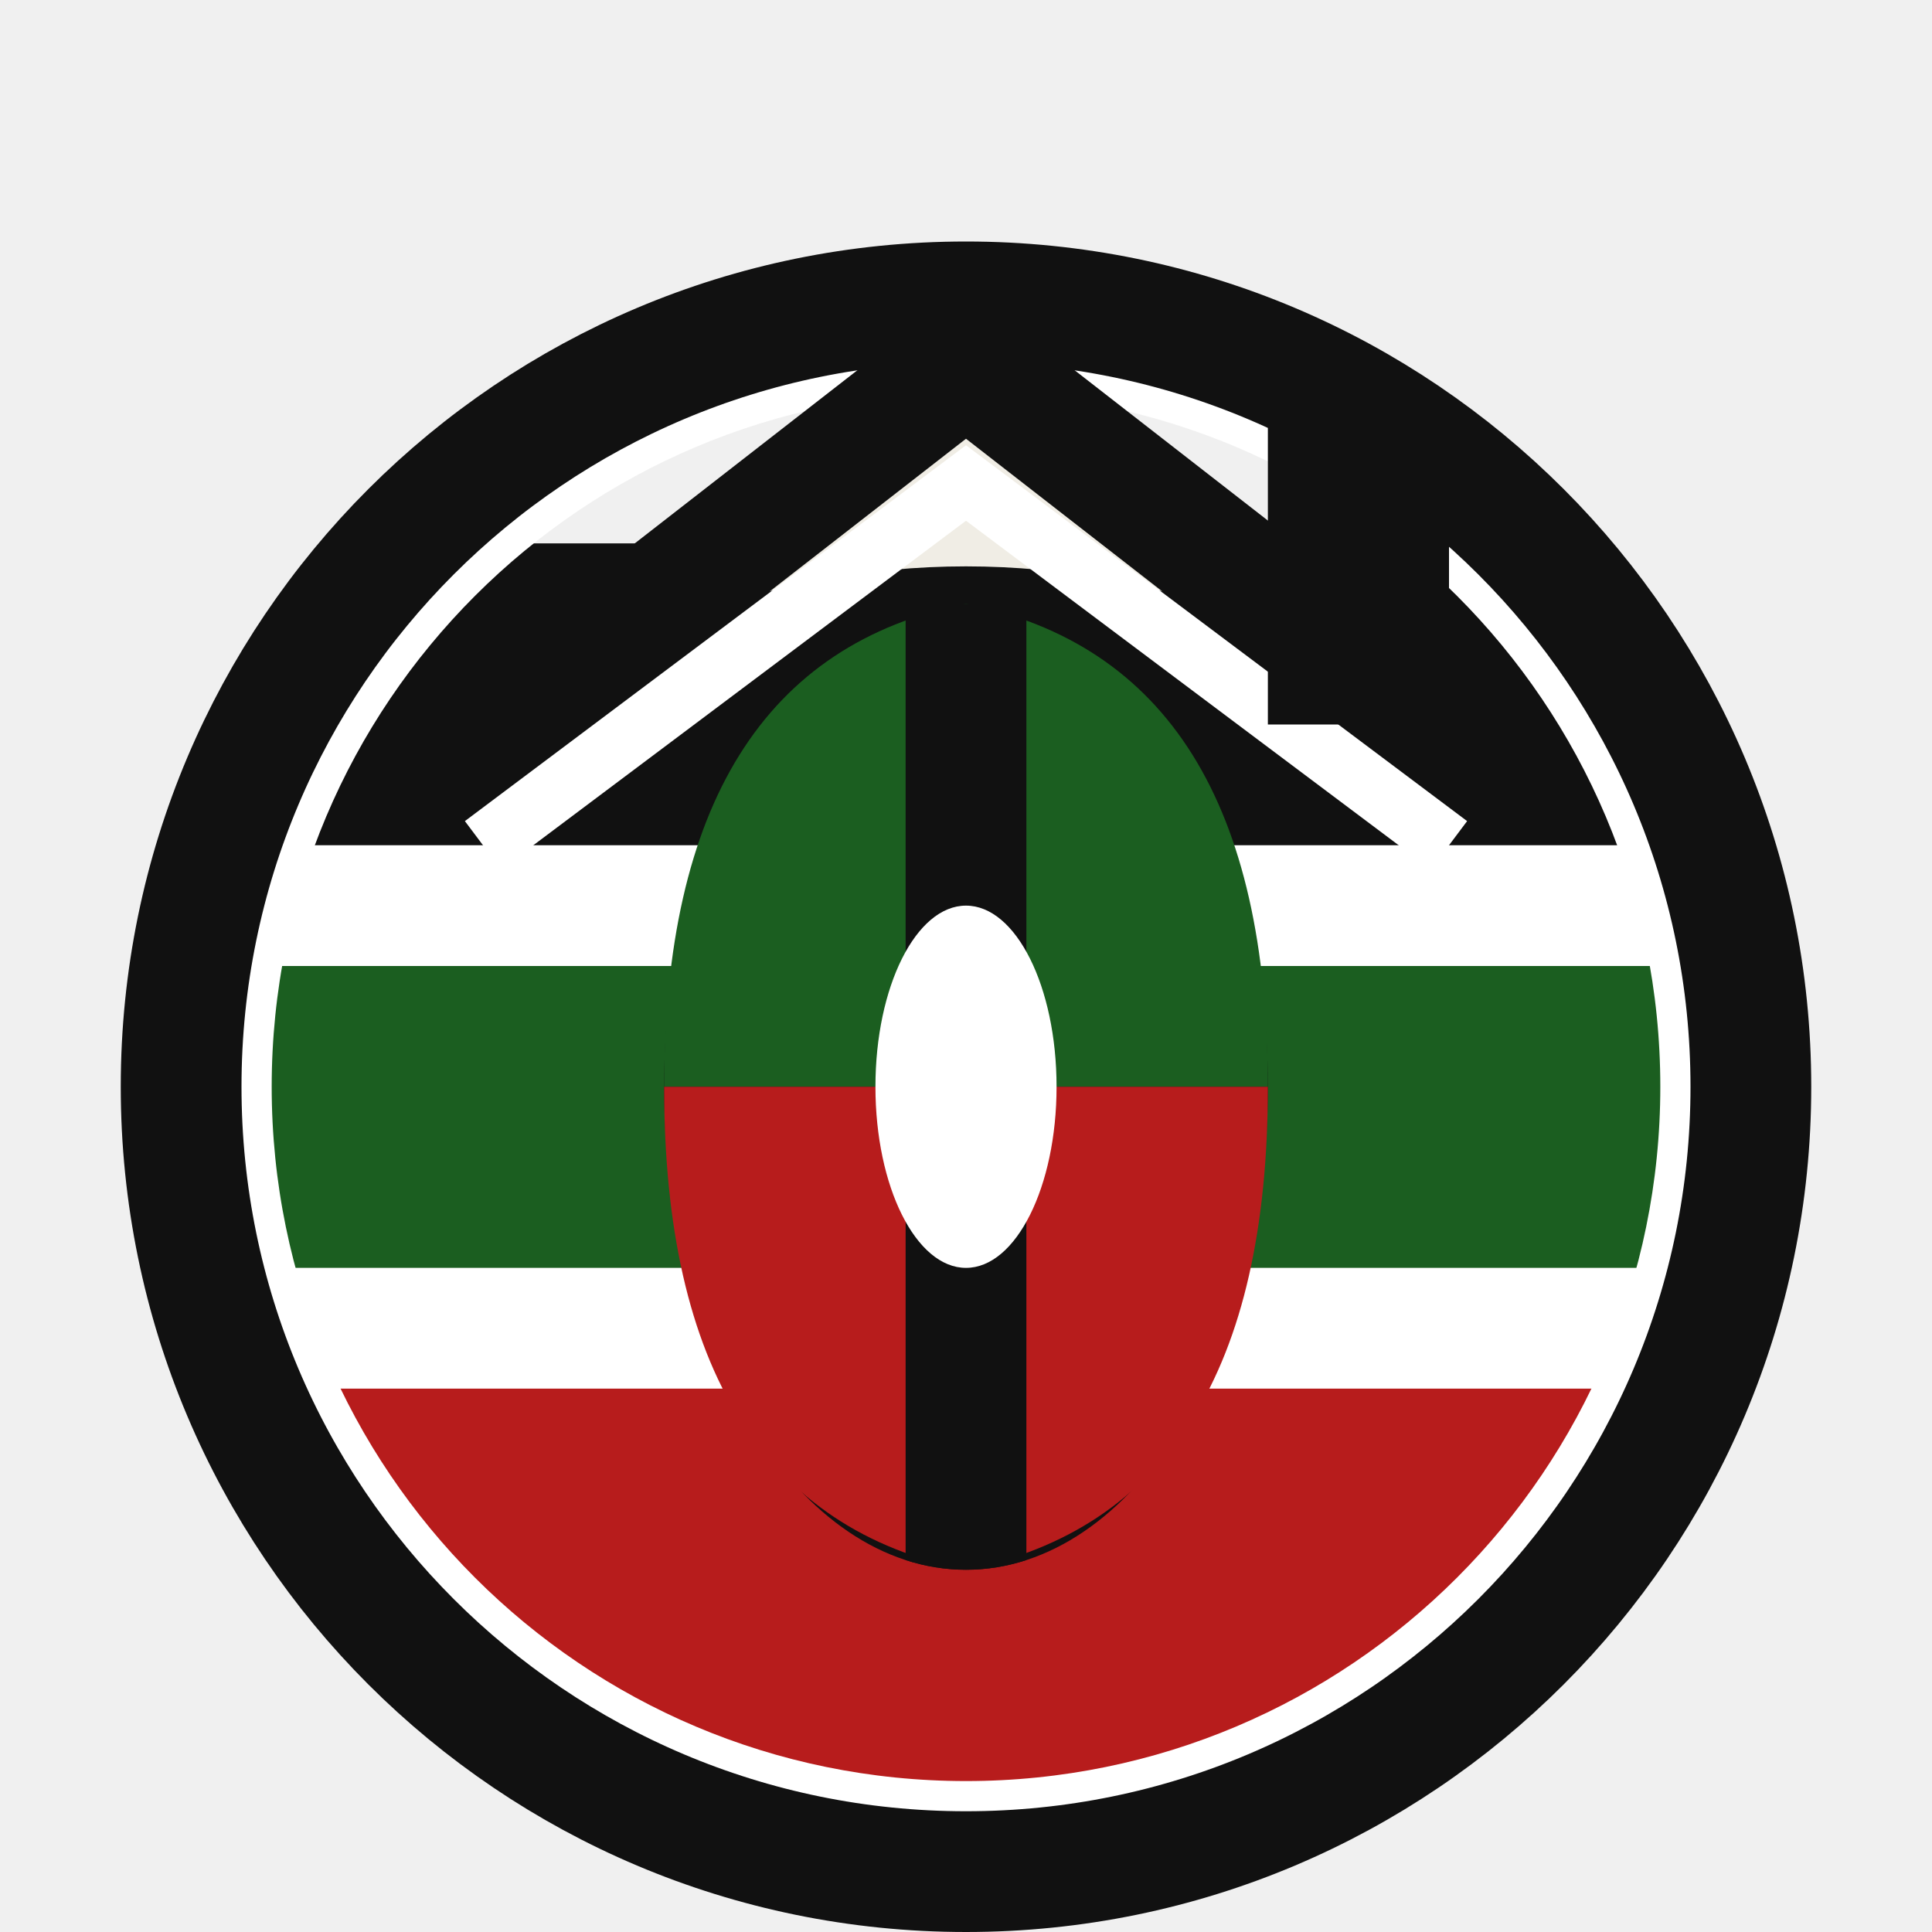
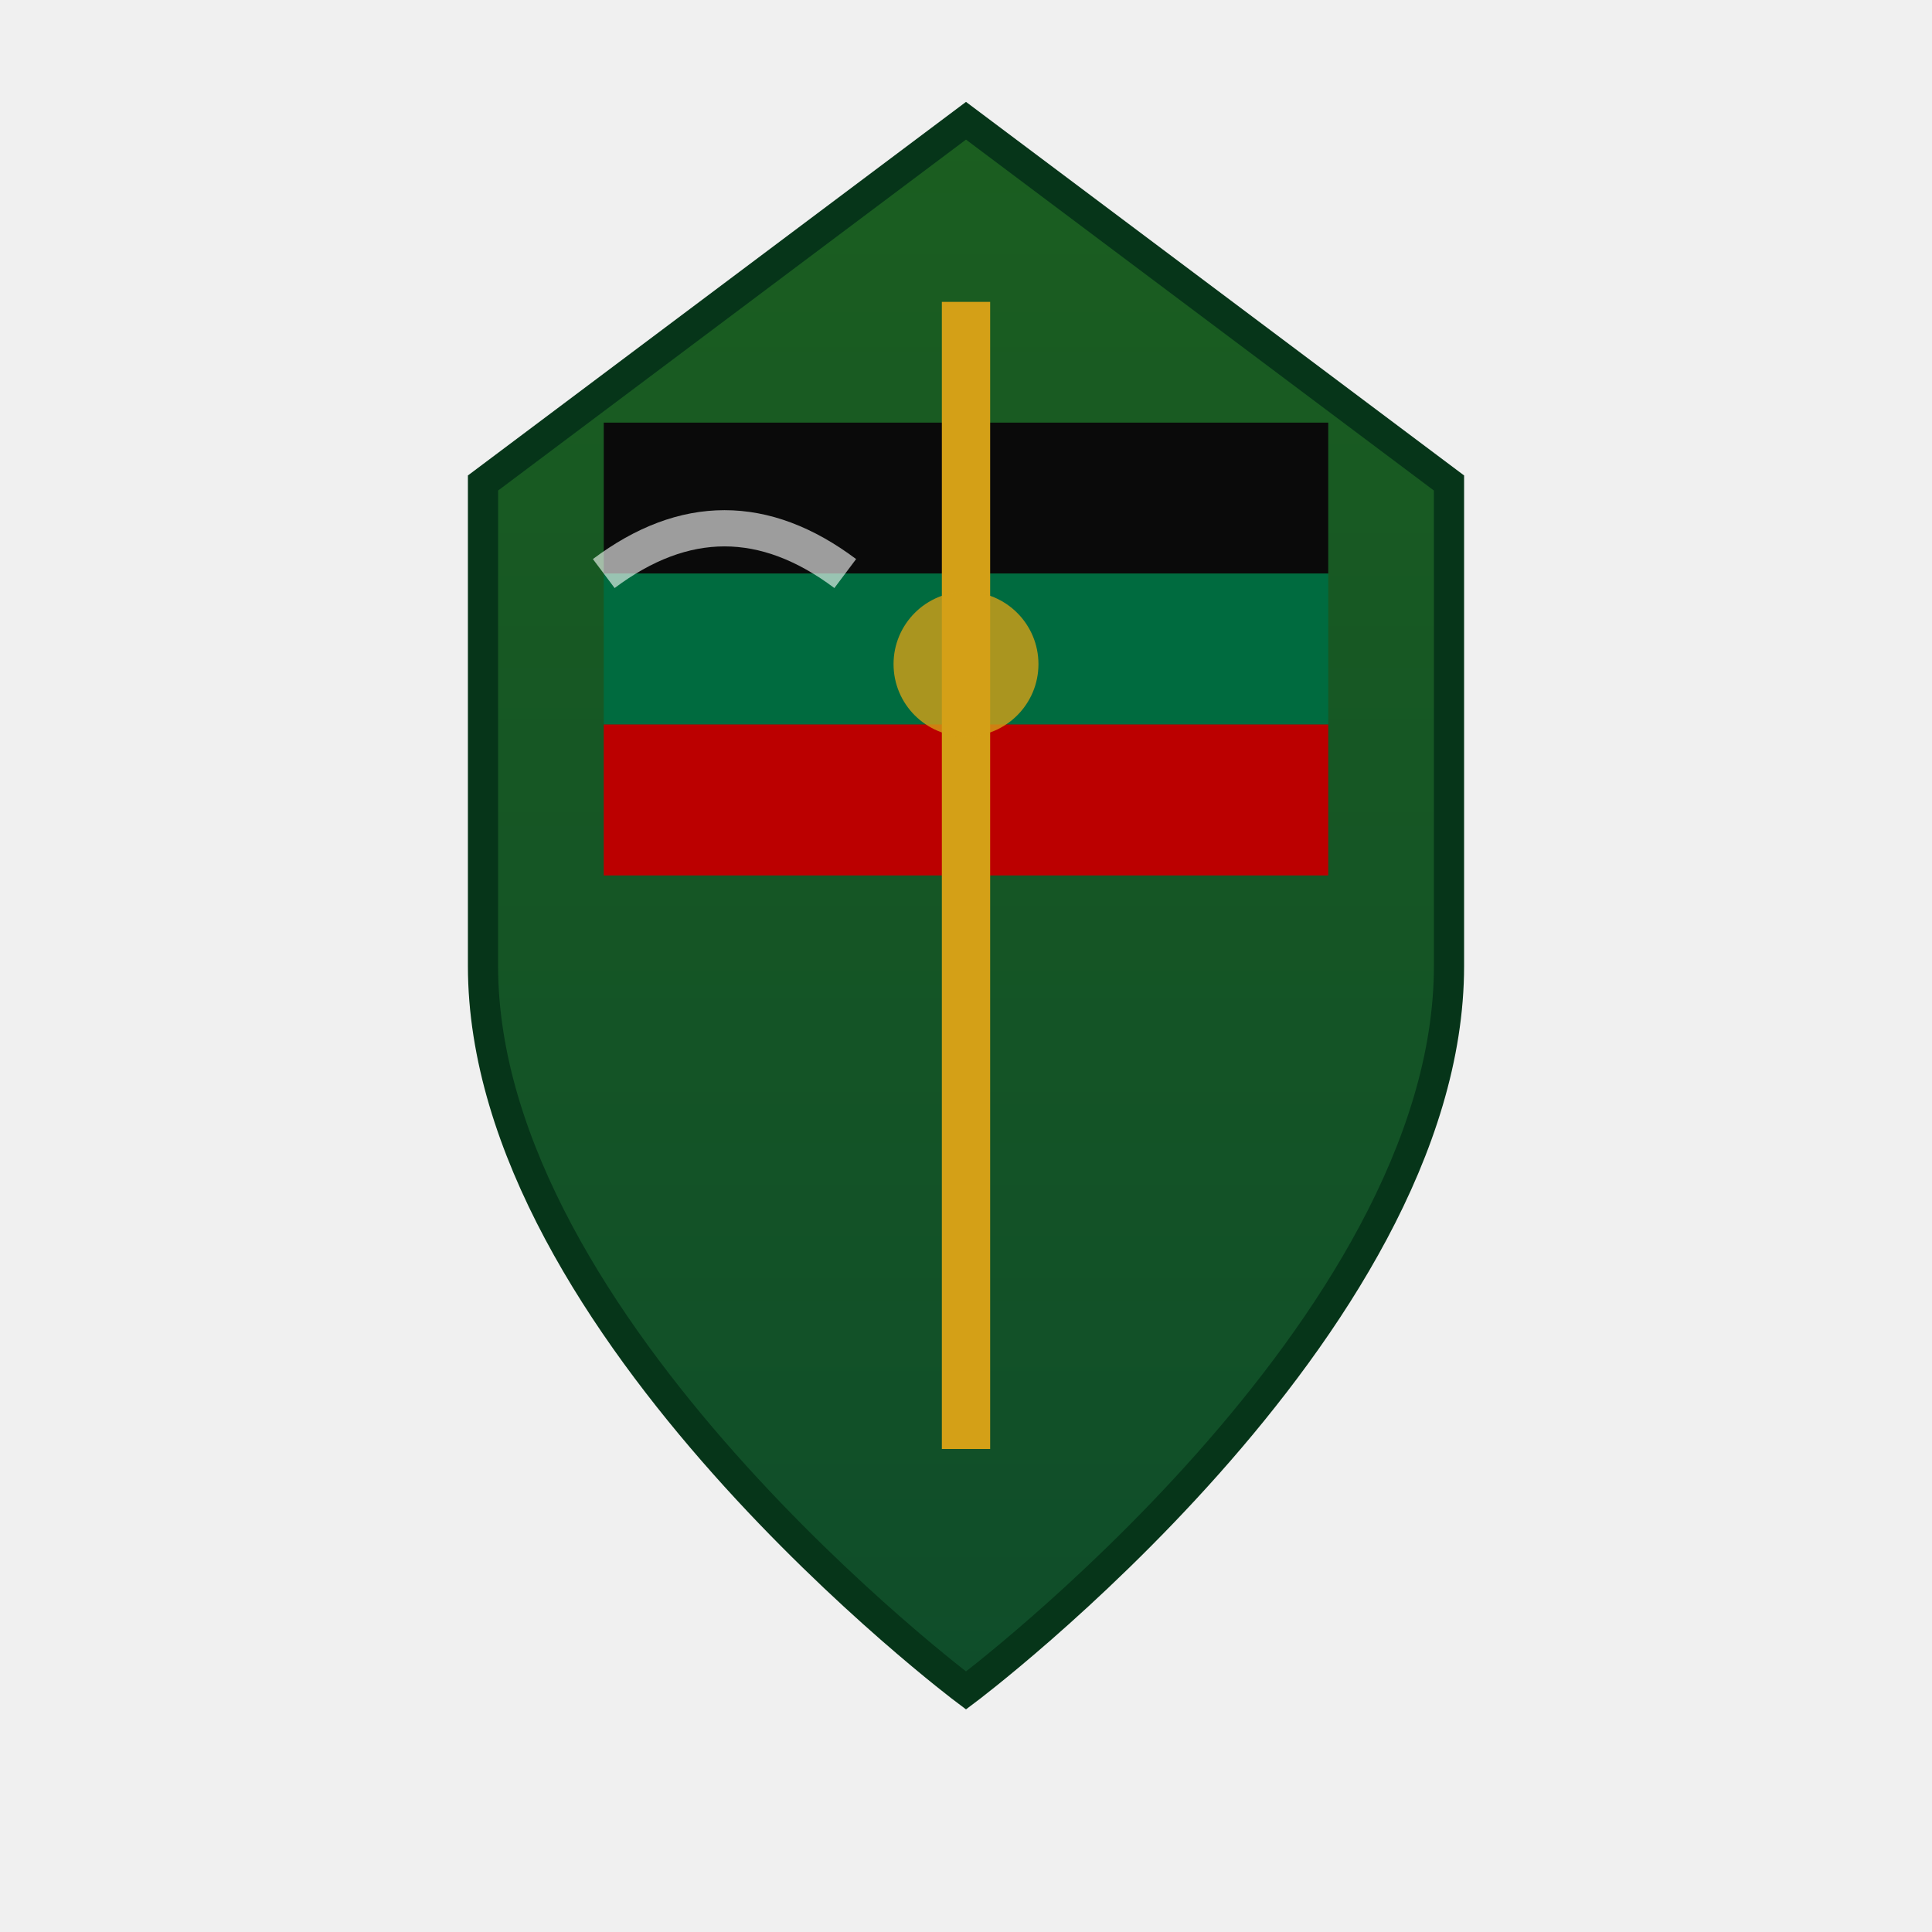
<svg xmlns="http://www.w3.org/2000/svg" viewBox="0 0 32 32" width="32" height="32">
  <defs>
-     <clipPath id="c">
-       <circle cx="16" cy="18" r="12" />
-     </clipPath>
-     <clipPath id="s">
-       <ellipse cx="16" cy="18" rx="5" ry="8" />
-     </clipPath>
+     <linearGradient id="fg" x1="0%" y1="0%" x2="0%" y2="100%">
+       <stop offset="0%" style="stop-color:#1B5E20;stop-opacity:1" />
+       <stop offset="100%" style="stop-color:#0F4D2A;stop-opacity:1" />
+     </linearGradient>
  </defs>
-   <rect x="4" y="9" width="24" height="9" fill="#111111" clip-path="url(#c)" />
-   <rect x="4" y="15" width="24" height="8" fill="#1B5E20" clip-path="url(#c)" />
-   <rect x="4" y="22" width="24" height="9" fill="#B71C1C" clip-path="url(#c)" />
-   <rect x="4" y="14" width="24" height="2" fill="#fff" clip-path="url(#c)" />
-   <rect x="4" y="21" width="24" height="2" fill="#fff" clip-path="url(#c)" />
-   <ellipse cx="16" cy="18" rx="5" ry="8" fill="#111111" />
-   <path d="M11 18 Q11 11 16 10 L16 18 Z" fill="#1B5E20" />
-   <path d="M21 18 Q21 11 16 10 L16 18 Z" fill="#1B5E20" />
-   <path d="M11 18 Q11 25 16 26 L16 18 Z" fill="#B71C1C" />
-   <path d="M21 18 Q21 25 16 26 L16 18 Z" fill="#B71C1C" />
-   <rect x="15" y="10" width="2" height="16" fill="#111111" clip-path="url(#s)" />
-   <ellipse cx="16" cy="18" rx="1.5" ry="3" fill="#fff" />
-   <circle cx="16" cy="18" r="12" fill="none" stroke="#fff" stroke-width="1" />
-   <circle cx="16" cy="18" r="13" fill="none" stroke="#111111" stroke-width="2" />
-   <path d="M16 6 L25 13 A13 13 0 0 0 7 13 Z" fill="#f0ede5" />
-   <polyline points="7,13 16,6 25,13" fill="none" stroke="#111111" stroke-width="2" stroke-linejoin="miter" />
-   <polyline points="8,14 16,8 24,14" fill="none" stroke="#fff" stroke-width="1" stroke-linejoin="miter" />
-   <rect x="21" y="7" width="3" height="5" fill="#111111" />
+   <path d="M16,2 L24,8 L24,16 C24,22 16,28 16,28 C16,28 8,22 8,16 L8,8 Z" fill="url(#fg)" stroke="#063519" stroke-width="0.5" />
+   <rect x="10" y="7" width="12" height="2.5" fill="#0A0A0A" />
+   <rect x="10" y="9.5" width="12" height="2.5" fill="#006B3F" />
+   <rect x="10" y="12" width="12" height="2.5" fill="#BB0000" />
+   <line x1="16" y1="5" x2="16" y2="24" stroke="#D4A017" stroke-width="0.8" />
+   <circle cx="16" cy="11" r="1.2" fill="#D4A017" opacity="0.8" />
+   <path d="M10 9.5 Q12 8 14 9.5" fill="none" stroke="#FFFFFF" stroke-width="0.6" opacity="0.6" />
</svg>
